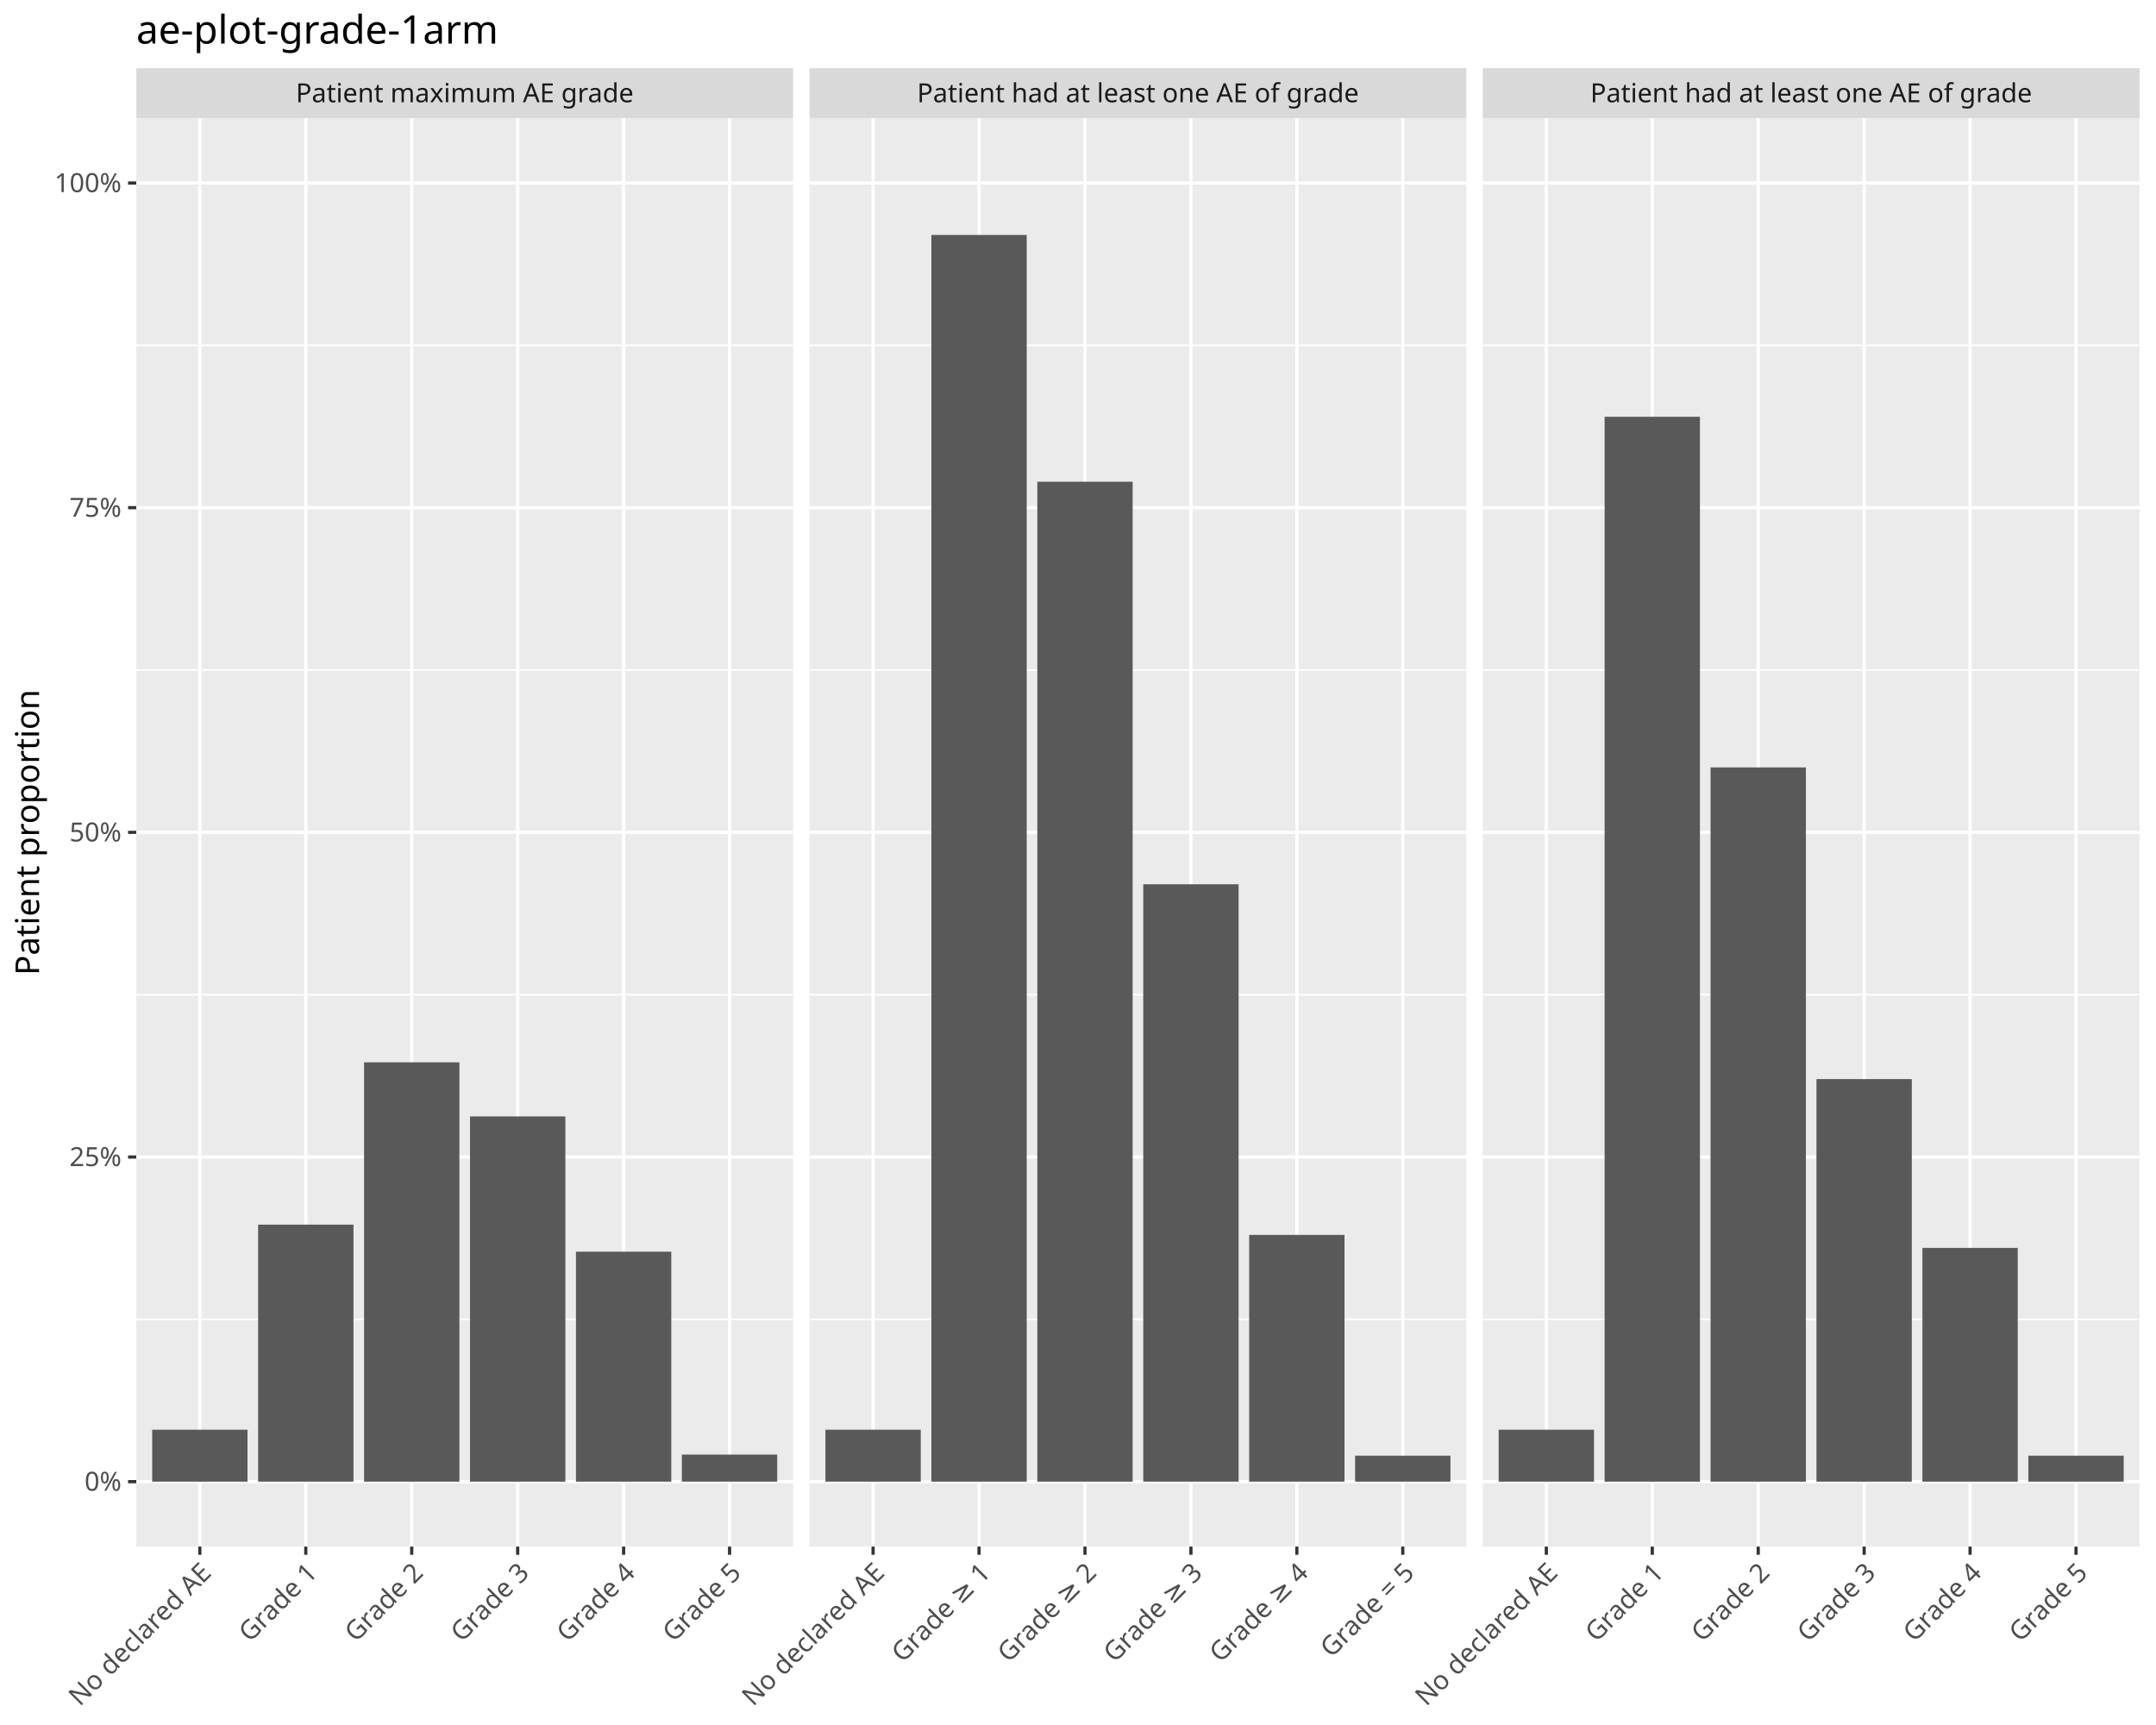
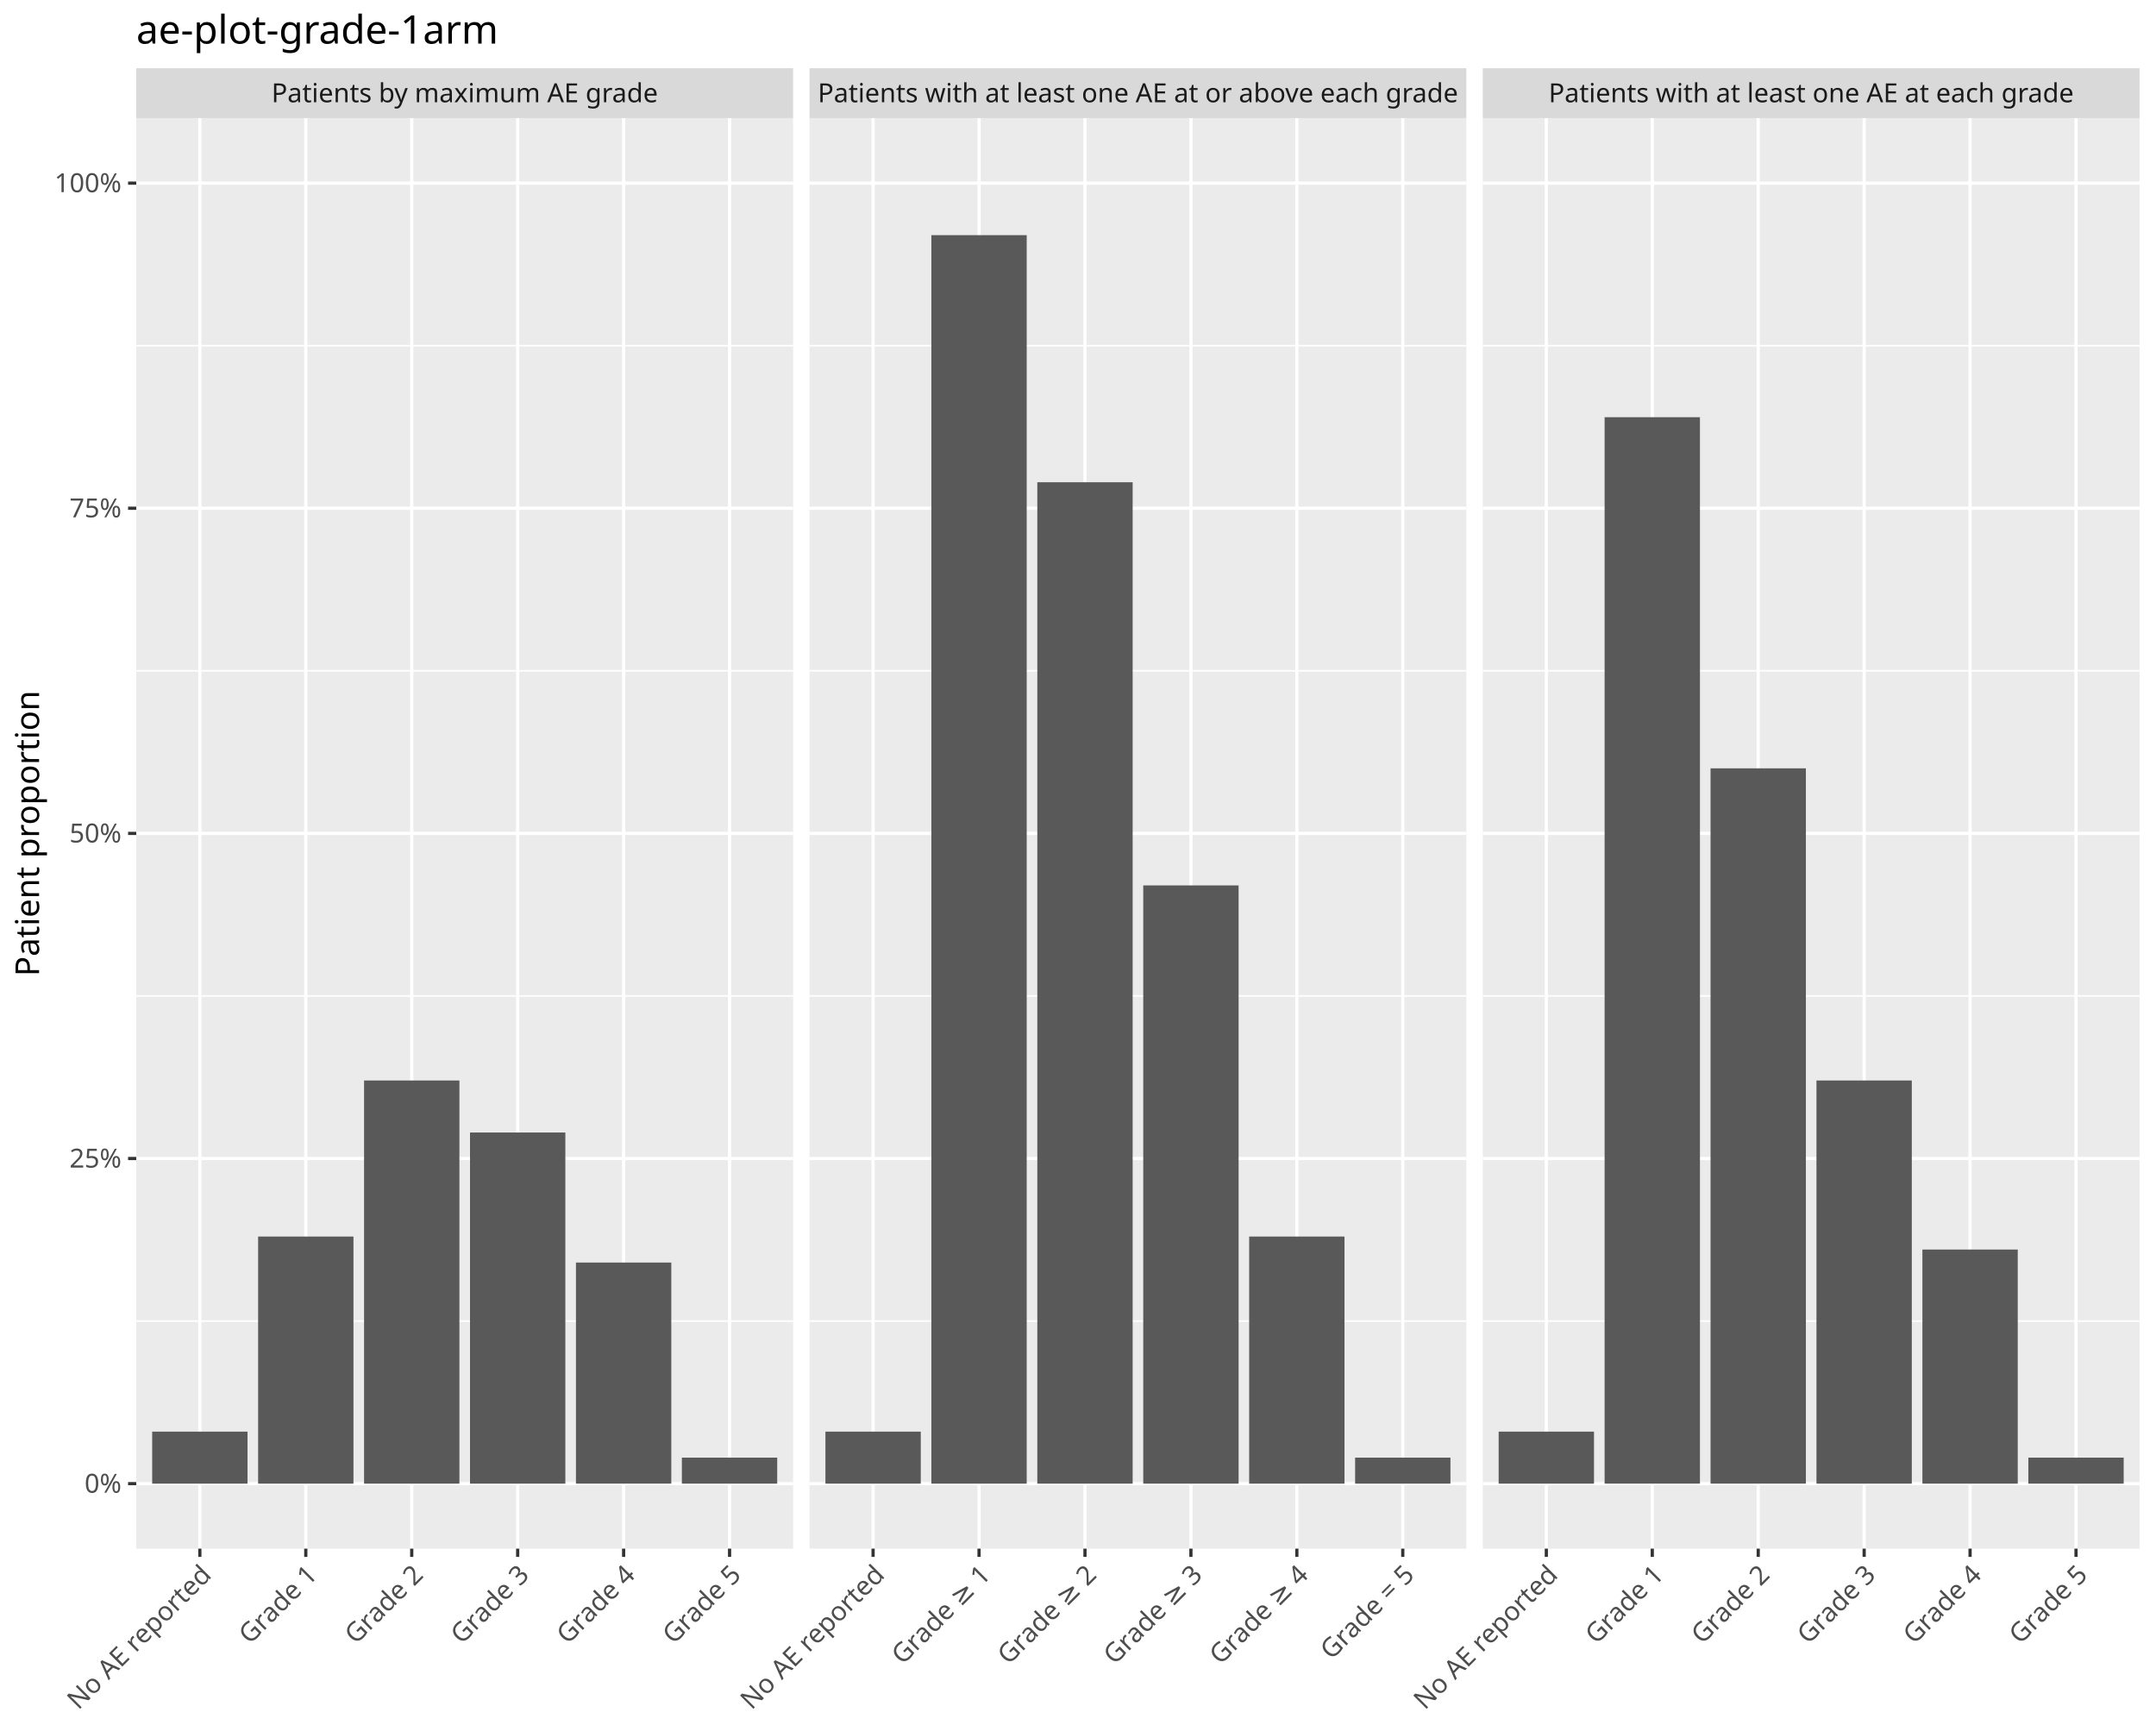
<svg xmlns="http://www.w3.org/2000/svg" class="svglite" data-engine-version="2.0" width="720.00pt" height="576.00pt" viewBox="0 0 720.00 576.00">
  <defs>
    <style type="text/css">
    .svglite line, .svglite polyline, .svglite polygon, .svglite path, .svglite rect, .svglite circle {
      fill: none;
      stroke: #000000;
      stroke-linecap: round;
      stroke-linejoin: round;
      stroke-miterlimit: 10.00;
    }
  </style>
  </defs>
  <rect width="100%" height="100%" style="stroke: none; fill: #FFFFFF;" />
  <defs>
    <clipPath id="cpMC4wMHw3MjAuMDB8MC4wMHw1NzYuMDA=">
      <rect x="0.00" y="0.00" width="720.00" height="576.00" />
    </clipPath>
  </defs>
  <g clip-path="url(#cpMC4wMHw3MjAuMDB8MC4wMHw1NzYuMDA=)">
    <rect x="0" y="0.00" width="720.00" height="576.00" style="stroke-width: 1.07; stroke: #FFFFFF; fill: #FFFFFF;" />
  </g>
  <defs>
-     <clipPath id="cpNDUuNTF8MjY0Ljg2fDM5LjQzfDUxNi40Mw==">
-       <rect x="45.51" y="39.43" width="219.35" height="476.99" />
+     <clipPath id="cpNDUuNTF8MjY0Ljg2fDM5LjQzfDUxNy4xMg==">
+       <rect x="45.51" y="39.43" width="219.35" height="477.69" />
    </clipPath>
  </defs>
-   <g clip-path="url(#cpNDUuNTF8MjY0Ljg2fDM5LjQzfDUxNi40Mw==)">
-     <rect x="45.51" y="39.43" width="219.35" height="476.99" style="stroke-width: 1.07; stroke: none; fill: #EBEBEB;" />
-     <polyline points="45.51,440.54 264.86,440.54 " style="stroke-width: 0.53; stroke: #FFFFFF; stroke-linecap: butt;" />
-     <polyline points="45.51,332.13 264.86,332.13 " style="stroke-width: 0.53; stroke: #FFFFFF; stroke-linecap: butt;" />
-     <polyline points="45.51,223.73 264.86,223.73 " style="stroke-width: 0.53; stroke: #FFFFFF; stroke-linecap: butt;" />
-     <polyline points="45.51,115.32 264.86,115.32 " style="stroke-width: 0.53; stroke: #FFFFFF; stroke-linecap: butt;" />
-     <polyline points="45.51,494.74 264.86,494.74 " style="stroke-width: 1.07; stroke: #FFFFFF; stroke-linecap: butt;" />
-     <polyline points="45.51,386.34 264.86,386.34 " style="stroke-width: 1.07; stroke: #FFFFFF; stroke-linecap: butt;" />
-     <polyline points="45.51,277.93 264.86,277.93 " style="stroke-width: 1.07; stroke: #FFFFFF; stroke-linecap: butt;" />
-     <polyline points="45.51,169.52 264.86,169.52 " style="stroke-width: 1.07; stroke: #FFFFFF; stroke-linecap: butt;" />
-     <polyline points="45.51,61.12 264.86,61.12 " style="stroke-width: 1.07; stroke: #FFFFFF; stroke-linecap: butt;" />
-     <polyline points="66.74,516.43 66.74,39.43 " style="stroke-width: 1.07; stroke: #FFFFFF; stroke-linecap: butt;" />
-     <polyline points="102.12,516.43 102.12,39.43 " style="stroke-width: 1.07; stroke: #FFFFFF; stroke-linecap: butt;" />
-     <polyline points="137.50,516.43 137.50,39.43 " style="stroke-width: 1.07; stroke: #FFFFFF; stroke-linecap: butt;" />
-     <polyline points="172.88,516.43 172.88,39.43 " style="stroke-width: 1.07; stroke: #FFFFFF; stroke-linecap: butt;" />
-     <polyline points="208.26,516.43 208.26,39.43 " style="stroke-width: 1.07; stroke: #FFFFFF; stroke-linecap: butt;" />
-     <polyline points="243.64,516.43 243.64,39.43 " style="stroke-width: 1.07; stroke: #FFFFFF; stroke-linecap: butt;" />
-     <rect x="50.82" y="477.40" width="31.84" height="17.35" style="stroke-width: 1.07; stroke: none; stroke-linecap: butt; stroke-linejoin: miter; fill: #595959;" />
-     <rect x="86.20" y="408.92" width="31.84" height="85.82" style="stroke-width: 1.07; stroke: none; stroke-linecap: butt; stroke-linejoin: miter; fill: #595959;" />
-     <rect x="121.58" y="354.72" width="31.84" height="140.03" style="stroke-width: 1.07; stroke: none; stroke-linecap: butt; stroke-linejoin: miter; fill: #595959;" />
-     <rect x="156.96" y="372.79" width="31.84" height="121.96" style="stroke-width: 1.07; stroke: none; stroke-linecap: butt; stroke-linejoin: miter; fill: #595959;" />
-     <rect x="192.34" y="417.96" width="31.84" height="76.79" style="stroke-width: 1.07; stroke: none; stroke-linecap: butt; stroke-linejoin: miter; fill: #595959;" />
-     <rect x="227.71" y="485.71" width="31.84" height="9.03" style="stroke-width: 1.07; stroke: none; stroke-linecap: butt; stroke-linejoin: miter; fill: #595959;" />
+   <g clip-path="url(#cpNDUuNTF8MjY0Ljg2fDM5LjQzfDUxNy4xMg==)">
+     <rect x="45.51" y="39.43" width="219.35" height="477.69" style="stroke-width: 1.07; stroke: none; fill: #EBEBEB;" />
+     <polyline points="45.51,441.12 264.86,441.12 " style="stroke-width: 0.53; stroke: #FFFFFF; stroke-linecap: butt;" />
+     <polyline points="45.51,332.56 264.86,332.56 " style="stroke-width: 0.53; stroke: #FFFFFF; stroke-linecap: butt;" />
+     <polyline points="45.51,223.99 264.86,223.99 " style="stroke-width: 0.53; stroke: #FFFFFF; stroke-linecap: butt;" />
+     <polyline points="45.51,115.43 264.86,115.43 " style="stroke-width: 0.53; stroke: #FFFFFF; stroke-linecap: butt;" />
+     <polyline points="45.51,495.41 264.86,495.41 " style="stroke-width: 1.07; stroke: #FFFFFF; stroke-linecap: butt;" />
+     <polyline points="45.51,386.84 264.86,386.84 " style="stroke-width: 1.07; stroke: #FFFFFF; stroke-linecap: butt;" />
+     <polyline points="45.51,278.28 264.86,278.28 " style="stroke-width: 1.07; stroke: #FFFFFF; stroke-linecap: butt;" />
+     <polyline points="45.51,169.71 264.86,169.71 " style="stroke-width: 1.07; stroke: #FFFFFF; stroke-linecap: butt;" />
+     <polyline points="45.51,61.15 264.86,61.15 " style="stroke-width: 1.07; stroke: #FFFFFF; stroke-linecap: butt;" />
+     <polyline points="66.74,517.12 66.74,39.43 " style="stroke-width: 1.07; stroke: #FFFFFF; stroke-linecap: butt;" />
+     <polyline points="102.12,517.12 102.12,39.43 " style="stroke-width: 1.07; stroke: #FFFFFF; stroke-linecap: butt;" />
+     <polyline points="137.50,517.12 137.50,39.43 " style="stroke-width: 1.07; stroke: #FFFFFF; stroke-linecap: butt;" />
+     <polyline points="172.88,517.12 172.88,39.43 " style="stroke-width: 1.07; stroke: #FFFFFF; stroke-linecap: butt;" />
+     <polyline points="208.26,517.12 208.26,39.43 " style="stroke-width: 1.07; stroke: #FFFFFF; stroke-linecap: butt;" />
+     <polyline points="243.64,517.12 243.64,39.43 " style="stroke-width: 1.07; stroke: #FFFFFF; stroke-linecap: butt;" />
+     <rect x="50.82" y="478.04" width="31.84" height="17.37" style="stroke-width: 1.07; stroke: none; stroke-linecap: butt; stroke-linejoin: miter; fill: #595959;" />
+     <rect x="86.20" y="412.90" width="31.84" height="82.51" style="stroke-width: 1.07; stroke: none; stroke-linecap: butt; stroke-linejoin: miter; fill: #595959;" />
+     <rect x="121.58" y="360.79" width="31.84" height="134.62" style="stroke-width: 1.07; stroke: none; stroke-linecap: butt; stroke-linejoin: miter; fill: #595959;" />
+     <rect x="156.96" y="378.16" width="31.84" height="117.25" style="stroke-width: 1.07; stroke: none; stroke-linecap: butt; stroke-linejoin: miter; fill: #595959;" />
+     <rect x="192.34" y="421.58" width="31.84" height="73.82" style="stroke-width: 1.07; stroke: none; stroke-linecap: butt; stroke-linejoin: miter; fill: #595959;" />
+     <rect x="227.71" y="486.72" width="31.84" height="8.69" style="stroke-width: 1.07; stroke: none; stroke-linecap: butt; stroke-linejoin: miter; fill: #595959;" />
  </g>
  <g clip-path="url(#cpMC4wMHw3MjAuMDB8MC4wMHw1NzYuMDA=)">
</g>
  <defs>
-     <clipPath id="cpMjcwLjM0fDQ4OS42OXwzOS40M3w1MTYuNDM=">
-       <rect x="270.34" y="39.43" width="219.35" height="476.99" />
+     <clipPath id="cpMjcwLjM0fDQ4OS42OXwzOS40M3w1MTcuMTI=">
+       <rect x="270.34" y="39.43" width="219.35" height="477.69" />
    </clipPath>
  </defs>
-   <g clip-path="url(#cpMjcwLjM0fDQ4OS42OXwzOS40M3w1MTYuNDM=)">
-     <rect x="270.34" y="39.43" width="219.35" height="476.99" style="stroke-width: 1.07; stroke: none; fill: #EBEBEB;" />
-     <polyline points="270.34,440.54 489.69,440.54 " style="stroke-width: 0.53; stroke: #FFFFFF; stroke-linecap: butt;" />
-     <polyline points="270.34,332.13 489.69,332.13 " style="stroke-width: 0.53; stroke: #FFFFFF; stroke-linecap: butt;" />
-     <polyline points="270.34,223.73 489.69,223.73 " style="stroke-width: 0.53; stroke: #FFFFFF; stroke-linecap: butt;" />
-     <polyline points="270.34,115.32 489.69,115.32 " style="stroke-width: 0.53; stroke: #FFFFFF; stroke-linecap: butt;" />
-     <polyline points="270.34,494.74 489.69,494.74 " style="stroke-width: 1.07; stroke: #FFFFFF; stroke-linecap: butt;" />
-     <polyline points="270.34,386.34 489.69,386.34 " style="stroke-width: 1.07; stroke: #FFFFFF; stroke-linecap: butt;" />
-     <polyline points="270.34,277.93 489.69,277.93 " style="stroke-width: 1.07; stroke: #FFFFFF; stroke-linecap: butt;" />
-     <polyline points="270.34,169.52 489.69,169.52 " style="stroke-width: 1.07; stroke: #FFFFFF; stroke-linecap: butt;" />
-     <polyline points="270.34,61.12 489.69,61.12 " style="stroke-width: 1.07; stroke: #FFFFFF; stroke-linecap: butt;" />
-     <polyline points="291.57,516.43 291.57,39.43 " style="stroke-width: 1.07; stroke: #FFFFFF; stroke-linecap: butt;" />
-     <polyline points="326.95,516.43 326.95,39.43 " style="stroke-width: 1.07; stroke: #FFFFFF; stroke-linecap: butt;" />
-     <polyline points="362.33,516.43 362.33,39.43 " style="stroke-width: 1.07; stroke: #FFFFFF; stroke-linecap: butt;" />
-     <polyline points="397.71,516.43 397.71,39.43 " style="stroke-width: 1.07; stroke: #FFFFFF; stroke-linecap: butt;" />
-     <polyline points="433.09,516.43 433.09,39.43 " style="stroke-width: 1.07; stroke: #FFFFFF; stroke-linecap: butt;" />
-     <polyline points="468.46,516.43 468.46,39.43 " style="stroke-width: 1.07; stroke: #FFFFFF; stroke-linecap: butt;" />
-     <rect x="275.65" y="477.40" width="31.84" height="17.35" style="stroke-width: 1.07; stroke: none; stroke-linecap: butt; stroke-linejoin: miter; fill: #595959;" />
-     <rect x="311.03" y="78.46" width="31.84" height="416.28" style="stroke-width: 1.07; stroke: none; stroke-linecap: butt; stroke-linejoin: miter; fill: #595959;" />
-     <rect x="346.41" y="160.85" width="31.84" height="333.89" style="stroke-width: 1.07; stroke: none; stroke-linecap: butt; stroke-linejoin: miter; fill: #595959;" />
-     <rect x="381.79" y="295.27" width="31.84" height="199.47" style="stroke-width: 1.07; stroke: none; stroke-linecap: butt; stroke-linejoin: miter; fill: #595959;" />
-     <rect x="417.16" y="412.35" width="31.84" height="82.39" style="stroke-width: 1.07; stroke: none; stroke-linecap: butt; stroke-linejoin: miter; fill: #595959;" />
-     <rect x="452.54" y="486.07" width="31.84" height="8.67" style="stroke-width: 1.07; stroke: none; stroke-linecap: butt; stroke-linejoin: miter; fill: #595959;" />
+   <g clip-path="url(#cpMjcwLjM0fDQ4OS42OXwzOS40M3w1MTcuMTI=)">
+     <rect x="270.34" y="39.43" width="219.35" height="477.69" style="stroke-width: 1.07; stroke: none; fill: #EBEBEB;" />
+     <polyline points="270.34,441.12 489.69,441.12 " style="stroke-width: 0.53; stroke: #FFFFFF; stroke-linecap: butt;" />
+     <polyline points="270.34,332.56 489.69,332.56 " style="stroke-width: 0.53; stroke: #FFFFFF; stroke-linecap: butt;" />
+     <polyline points="270.34,223.99 489.69,223.99 " style="stroke-width: 0.53; stroke: #FFFFFF; stroke-linecap: butt;" />
+     <polyline points="270.34,115.43 489.69,115.43 " style="stroke-width: 0.53; stroke: #FFFFFF; stroke-linecap: butt;" />
+     <polyline points="270.34,495.41 489.69,495.41 " style="stroke-width: 1.07; stroke: #FFFFFF; stroke-linecap: butt;" />
+     <polyline points="270.34,386.84 489.69,386.84 " style="stroke-width: 1.07; stroke: #FFFFFF; stroke-linecap: butt;" />
+     <polyline points="270.34,278.28 489.69,278.28 " style="stroke-width: 1.07; stroke: #FFFFFF; stroke-linecap: butt;" />
+     <polyline points="270.34,169.71 489.69,169.71 " style="stroke-width: 1.07; stroke: #FFFFFF; stroke-linecap: butt;" />
+     <polyline points="270.34,61.15 489.69,61.15 " style="stroke-width: 1.07; stroke: #FFFFFF; stroke-linecap: butt;" />
+     <polyline points="291.57,517.12 291.57,39.43 " style="stroke-width: 1.07; stroke: #FFFFFF; stroke-linecap: butt;" />
+     <polyline points="326.95,517.12 326.95,39.43 " style="stroke-width: 1.07; stroke: #FFFFFF; stroke-linecap: butt;" />
+     <polyline points="362.33,517.12 362.33,39.43 " style="stroke-width: 1.07; stroke: #FFFFFF; stroke-linecap: butt;" />
+     <polyline points="397.71,517.12 397.71,39.43 " style="stroke-width: 1.07; stroke: #FFFFFF; stroke-linecap: butt;" />
+     <polyline points="433.09,517.12 433.09,39.43 " style="stroke-width: 1.07; stroke: #FFFFFF; stroke-linecap: butt;" />
+     <polyline points="468.46,517.12 468.46,39.43 " style="stroke-width: 1.07; stroke: #FFFFFF; stroke-linecap: butt;" />
+     <rect x="275.65" y="478.04" width="31.84" height="17.37" style="stroke-width: 1.07; stroke: none; stroke-linecap: butt; stroke-linejoin: miter; fill: #595959;" />
+     <rect x="311.03" y="78.52" width="31.84" height="416.89" style="stroke-width: 1.07; stroke: none; stroke-linecap: butt; stroke-linejoin: miter; fill: #595959;" />
+     <rect x="346.41" y="161.03" width="31.84" height="334.38" style="stroke-width: 1.07; stroke: none; stroke-linecap: butt; stroke-linejoin: miter; fill: #595959;" />
+     <rect x="381.79" y="295.65" width="31.84" height="199.76" style="stroke-width: 1.07; stroke: none; stroke-linecap: butt; stroke-linejoin: miter; fill: #595959;" />
+     <rect x="417.16" y="412.90" width="31.84" height="82.51" style="stroke-width: 1.07; stroke: none; stroke-linecap: butt; stroke-linejoin: miter; fill: #595959;" />
+     <rect x="452.54" y="486.72" width="31.84" height="8.69" style="stroke-width: 1.07; stroke: none; stroke-linecap: butt; stroke-linejoin: miter; fill: #595959;" />
  </g>
  <g clip-path="url(#cpMC4wMHw3MjAuMDB8MC4wMHw1NzYuMDA=)">
</g>
  <defs>
-     <clipPath id="cpNDk1LjE3fDcxNC41MnwzOS40M3w1MTYuNDM=">
-       <rect x="495.17" y="39.43" width="219.35" height="476.99" />
+     <clipPath id="cpNDk1LjE3fDcxNC41MnwzOS40M3w1MTcuMTI=">
+       <rect x="495.17" y="39.43" width="219.35" height="477.69" />
    </clipPath>
  </defs>
-   <g clip-path="url(#cpNDk1LjE3fDcxNC41MnwzOS40M3w1MTYuNDM=)">
-     <rect x="495.17" y="39.43" width="219.35" height="476.99" style="stroke-width: 1.07; stroke: none; fill: #EBEBEB;" />
-     <polyline points="495.17,440.54 714.52,440.54 " style="stroke-width: 0.53; stroke: #FFFFFF; stroke-linecap: butt;" />
-     <polyline points="495.17,332.13 714.52,332.13 " style="stroke-width: 0.53; stroke: #FFFFFF; stroke-linecap: butt;" />
-     <polyline points="495.17,223.73 714.52,223.73 " style="stroke-width: 0.53; stroke: #FFFFFF; stroke-linecap: butt;" />
-     <polyline points="495.17,115.32 714.52,115.32 " style="stroke-width: 0.53; stroke: #FFFFFF; stroke-linecap: butt;" />
-     <polyline points="495.17,494.74 714.52,494.74 " style="stroke-width: 1.07; stroke: #FFFFFF; stroke-linecap: butt;" />
-     <polyline points="495.17,386.34 714.52,386.34 " style="stroke-width: 1.07; stroke: #FFFFFF; stroke-linecap: butt;" />
-     <polyline points="495.17,277.93 714.52,277.93 " style="stroke-width: 1.07; stroke: #FFFFFF; stroke-linecap: butt;" />
-     <polyline points="495.17,169.52 714.52,169.52 " style="stroke-width: 1.07; stroke: #FFFFFF; stroke-linecap: butt;" />
-     <polyline points="495.17,61.12 714.52,61.12 " style="stroke-width: 1.07; stroke: #FFFFFF; stroke-linecap: butt;" />
-     <polyline points="516.40,516.43 516.40,39.43 " style="stroke-width: 1.07; stroke: #FFFFFF; stroke-linecap: butt;" />
-     <polyline points="551.78,516.43 551.78,39.43 " style="stroke-width: 1.07; stroke: #FFFFFF; stroke-linecap: butt;" />
-     <polyline points="587.16,516.43 587.16,39.43 " style="stroke-width: 1.07; stroke: #FFFFFF; stroke-linecap: butt;" />
-     <polyline points="622.54,516.43 622.54,39.43 " style="stroke-width: 1.07; stroke: #FFFFFF; stroke-linecap: butt;" />
-     <polyline points="657.91,516.43 657.91,39.43 " style="stroke-width: 1.07; stroke: #FFFFFF; stroke-linecap: butt;" />
-     <polyline points="693.29,516.43 693.29,39.43 " style="stroke-width: 1.07; stroke: #FFFFFF; stroke-linecap: butt;" />
-     <rect x="500.48" y="477.40" width="31.84" height="17.35" style="stroke-width: 1.07; stroke: none; stroke-linecap: butt; stroke-linejoin: miter; fill: #595959;" />
-     <rect x="535.86" y="139.17" width="31.84" height="355.58" style="stroke-width: 1.07; stroke: none; stroke-linecap: butt; stroke-linejoin: miter; fill: #595959;" />
-     <rect x="571.24" y="256.25" width="31.84" height="238.50" style="stroke-width: 1.07; stroke: none; stroke-linecap: butt; stroke-linejoin: miter; fill: #595959;" />
-     <rect x="606.61" y="360.32" width="31.84" height="134.43" style="stroke-width: 1.07; stroke: none; stroke-linecap: butt; stroke-linejoin: miter; fill: #595959;" />
-     <rect x="641.99" y="416.69" width="31.84" height="78.05" style="stroke-width: 1.07; stroke: none; stroke-linecap: butt; stroke-linejoin: miter; fill: #595959;" />
-     <rect x="677.37" y="486.07" width="31.84" height="8.67" style="stroke-width: 1.07; stroke: none; stroke-linecap: butt; stroke-linejoin: miter; fill: #595959;" />
+   <g clip-path="url(#cpNDk1LjE3fDcxNC41MnwzOS40M3w1MTcuMTI=)">
+     <rect x="495.17" y="39.43" width="219.35" height="477.69" style="stroke-width: 1.07; stroke: none; fill: #EBEBEB;" />
+     <polyline points="495.17,441.12 714.52,441.12 " style="stroke-width: 0.53; stroke: #FFFFFF; stroke-linecap: butt;" />
+     <polyline points="495.17,332.56 714.52,332.56 " style="stroke-width: 0.53; stroke: #FFFFFF; stroke-linecap: butt;" />
+     <polyline points="495.17,223.99 714.52,223.99 " style="stroke-width: 0.53; stroke: #FFFFFF; stroke-linecap: butt;" />
+     <polyline points="495.17,115.43 714.52,115.43 " style="stroke-width: 0.53; stroke: #FFFFFF; stroke-linecap: butt;" />
+     <polyline points="495.17,495.41 714.52,495.41 " style="stroke-width: 1.07; stroke: #FFFFFF; stroke-linecap: butt;" />
+     <polyline points="495.17,386.84 714.52,386.84 " style="stroke-width: 1.07; stroke: #FFFFFF; stroke-linecap: butt;" />
+     <polyline points="495.17,278.28 714.52,278.28 " style="stroke-width: 1.07; stroke: #FFFFFF; stroke-linecap: butt;" />
+     <polyline points="495.17,169.71 714.52,169.71 " style="stroke-width: 1.07; stroke: #FFFFFF; stroke-linecap: butt;" />
+     <polyline points="495.17,61.15 714.52,61.15 " style="stroke-width: 1.07; stroke: #FFFFFF; stroke-linecap: butt;" />
+     <polyline points="516.40,517.12 516.40,39.43 " style="stroke-width: 1.07; stroke: #FFFFFF; stroke-linecap: butt;" />
+     <polyline points="551.78,517.12 551.78,39.43 " style="stroke-width: 1.07; stroke: #FFFFFF; stroke-linecap: butt;" />
+     <polyline points="587.16,517.12 587.16,39.43 " style="stroke-width: 1.07; stroke: #FFFFFF; stroke-linecap: butt;" />
+     <polyline points="622.54,517.12 622.54,39.43 " style="stroke-width: 1.07; stroke: #FFFFFF; stroke-linecap: butt;" />
+     <polyline points="657.91,517.12 657.91,39.43 " style="stroke-width: 1.07; stroke: #FFFFFF; stroke-linecap: butt;" />
+     <polyline points="693.29,517.12 693.29,39.43 " style="stroke-width: 1.07; stroke: #FFFFFF; stroke-linecap: butt;" />
+     <rect x="500.48" y="478.04" width="31.84" height="17.37" style="stroke-width: 1.07; stroke: none; stroke-linecap: butt; stroke-linejoin: miter; fill: #595959;" />
+     <rect x="535.86" y="139.31" width="31.84" height="356.09" style="stroke-width: 1.07; stroke: none; stroke-linecap: butt; stroke-linejoin: miter; fill: #595959;" />
+     <rect x="571.24" y="256.56" width="31.84" height="238.84" style="stroke-width: 1.07; stroke: none; stroke-linecap: butt; stroke-linejoin: miter; fill: #595959;" />
+     <rect x="606.61" y="360.79" width="31.84" height="134.62" style="stroke-width: 1.07; stroke: none; stroke-linecap: butt; stroke-linejoin: miter; fill: #595959;" />
+     <rect x="641.99" y="417.24" width="31.84" height="78.17" style="stroke-width: 1.07; stroke: none; stroke-linecap: butt; stroke-linejoin: miter; fill: #595959;" />
+     <rect x="677.37" y="486.72" width="31.84" height="8.69" style="stroke-width: 1.07; stroke: none; stroke-linecap: butt; stroke-linejoin: miter; fill: #595959;" />
  </g>
  <g clip-path="url(#cpMC4wMHw3MjAuMDB8MC4wMHw1NzYuMDA=)">
</g>
  <defs>
    <clipPath id="cpNDUuNTF8MjY0Ljg2fDIyLjc4fDM5LjQz">
      <rect x="45.51" y="22.78" width="219.35" height="16.65" />
    </clipPath>
  </defs>
  <g clip-path="url(#cpNDUuNTF8MjY0Ljg2fDIyLjc4fDM5LjQz)">
    <rect x="45.51" y="22.78" width="219.35" height="16.65" style="stroke-width: 1.07; stroke: none; fill: #D9D9D9;" />
-     <text x="155.19" y="34.14" text-anchor="middle" style="font-size: 8.80px; fill: #1A1A1A; font-family: sans;" textLength="107.13px" lengthAdjust="spacingAndGlyphs">Patient maximum AE grade</text>
+     <text x="155.19" y="34.14" text-anchor="middle" style="font-size: 8.80px; fill: #1A1A1A; font-family: sans;" textLength="123.28px" lengthAdjust="spacingAndGlyphs">Patients by maximum AE grade</text>
  </g>
  <g clip-path="url(#cpMC4wMHw3MjAuMDB8MC4wMHw1NzYuMDA=)">
</g>
  <defs>
    <clipPath id="cpMjcwLjM0fDQ4OS42OXwyMi43OHwzOS40Mw==">
      <rect x="270.34" y="22.78" width="219.35" height="16.65" />
    </clipPath>
  </defs>
  <g clip-path="url(#cpMjcwLjM0fDQ4OS42OXwyMi43OHwzOS40Mw==)">
    <rect x="270.34" y="22.78" width="219.35" height="16.65" style="stroke-width: 1.07; stroke: none; fill: #D9D9D9;" />
-     <text x="380.02" y="34.14" text-anchor="middle" style="font-size: 8.80px; fill: #1A1A1A; font-family: sans;" textLength="141.40px" lengthAdjust="spacingAndGlyphs">Patient had at least one AE of grade</text>
+     <text x="380.02" y="34.14" text-anchor="middle" style="font-size: 8.80px; fill: #1A1A1A; font-family: sans;" textLength="205.00px" lengthAdjust="spacingAndGlyphs">Patients with at least one AE at or above each grade</text>
  </g>
  <g clip-path="url(#cpMC4wMHw3MjAuMDB8MC4wMHw1NzYuMDA=)">
</g>
  <defs>
    <clipPath id="cpNDk1LjE3fDcxNC41MnwyMi43OHwzOS40Mw==">
      <rect x="495.17" y="22.78" width="219.35" height="16.65" />
    </clipPath>
  </defs>
  <g clip-path="url(#cpNDk1LjE3fDcxNC41MnwyMi43OHwzOS40Mw==)">
    <rect x="495.17" y="22.78" width="219.35" height="16.65" style="stroke-width: 1.07; stroke: none; fill: #D9D9D9;" />
-     <text x="604.85" y="34.14" text-anchor="middle" style="font-size: 8.80px; fill: #1A1A1A; font-family: sans;" textLength="143.84px" lengthAdjust="spacingAndGlyphs">Patient had at least one AE of grade </text>
+     <text x="604.85" y="34.14" text-anchor="middle" style="font-size: 8.80px; fill: #1A1A1A; font-family: sans;" textLength="168.30px" lengthAdjust="spacingAndGlyphs">Patients with at least one AE at each grade</text>
  </g>
  <g clip-path="url(#cpMC4wMHw3MjAuMDB8MC4wMHw1NzYuMDA=)">
-     <polyline points="66.74,519.17 66.74,516.43 " style="stroke-width: 1.07; stroke: #333333; stroke-linecap: butt;" />
-     <polyline points="102.12,519.17 102.12,516.43 " style="stroke-width: 1.07; stroke: #333333; stroke-linecap: butt;" />
-     <polyline points="137.50,519.17 137.50,516.43 " style="stroke-width: 1.07; stroke: #333333; stroke-linecap: butt;" />
-     <polyline points="172.88,519.17 172.88,516.43 " style="stroke-width: 1.07; stroke: #333333; stroke-linecap: butt;" />
-     <polyline points="208.26,519.17 208.26,516.43 " style="stroke-width: 1.07; stroke: #333333; stroke-linecap: butt;" />
-     <polyline points="243.64,519.17 243.64,516.43 " style="stroke-width: 1.07; stroke: #333333; stroke-linecap: butt;" />
-     <text transform="translate(71.02,525.64) rotate(-45)" text-anchor="end" style="font-size: 8.80px; fill: #4D4D4D; font-family: sans;" textLength="61.64px" lengthAdjust="spacingAndGlyphs">No declared AE</text>
-     <text transform="translate(106.40,525.64) rotate(-45)" text-anchor="end" style="font-size: 8.80px; fill: #4D4D4D; font-family: sans;" textLength="31.80px" lengthAdjust="spacingAndGlyphs">Grade 1</text>
-     <text transform="translate(141.78,525.64) rotate(-45)" text-anchor="end" style="font-size: 8.80px; fill: #4D4D4D; font-family: sans;" textLength="31.80px" lengthAdjust="spacingAndGlyphs">Grade 2</text>
-     <text transform="translate(177.16,525.64) rotate(-45)" text-anchor="end" style="font-size: 8.80px; fill: #4D4D4D; font-family: sans;" textLength="31.80px" lengthAdjust="spacingAndGlyphs">Grade 3</text>
-     <text transform="translate(212.54,525.64) rotate(-45)" text-anchor="end" style="font-size: 8.80px; fill: #4D4D4D; font-family: sans;" textLength="31.80px" lengthAdjust="spacingAndGlyphs">Grade 4</text>
-     <text transform="translate(247.92,525.64) rotate(-45)" text-anchor="end" style="font-size: 8.80px; fill: #4D4D4D; font-family: sans;" textLength="31.80px" lengthAdjust="spacingAndGlyphs">Grade 5</text>
-     <polyline points="291.57,519.17 291.57,516.43 " style="stroke-width: 1.07; stroke: #333333; stroke-linecap: butt;" />
-     <polyline points="326.95,519.17 326.95,516.43 " style="stroke-width: 1.07; stroke: #333333; stroke-linecap: butt;" />
-     <polyline points="362.33,519.17 362.33,516.43 " style="stroke-width: 1.07; stroke: #333333; stroke-linecap: butt;" />
-     <polyline points="397.71,519.17 397.71,516.43 " style="stroke-width: 1.07; stroke: #333333; stroke-linecap: butt;" />
-     <polyline points="433.09,519.17 433.09,516.43 " style="stroke-width: 1.07; stroke: #333333; stroke-linecap: butt;" />
-     <polyline points="468.46,519.17 468.46,516.43 " style="stroke-width: 1.07; stroke: #333333; stroke-linecap: butt;" />
-     <text transform="translate(295.85,525.64) rotate(-45)" text-anchor="end" style="font-size: 8.80px; fill: #4D4D4D; font-family: sans;" textLength="61.64px" lengthAdjust="spacingAndGlyphs">No declared AE</text>
-     <text transform="translate(331.23,525.64) rotate(-45)" text-anchor="end" style="font-size: 8.80px; fill: #4D4D4D; font-family: sans;" textLength="39.08px" lengthAdjust="spacingAndGlyphs">Grade ≥ 1</text>
-     <text transform="translate(366.61,525.64) rotate(-45)" text-anchor="end" style="font-size: 8.80px; fill: #4D4D4D; font-family: sans;" textLength="39.08px" lengthAdjust="spacingAndGlyphs">Grade ≥ 2</text>
-     <text transform="translate(401.99,525.64) rotate(-45)" text-anchor="end" style="font-size: 8.80px; fill: #4D4D4D; font-family: sans;" textLength="39.08px" lengthAdjust="spacingAndGlyphs">Grade ≥ 3</text>
-     <text transform="translate(437.37,525.64) rotate(-45)" text-anchor="end" style="font-size: 8.80px; fill: #4D4D4D; font-family: sans;" textLength="39.08px" lengthAdjust="spacingAndGlyphs">Grade ≥ 4</text>
-     <text transform="translate(472.75,525.64) rotate(-45)" text-anchor="end" style="font-size: 8.80px; fill: #4D4D4D; font-family: sans;" textLength="39.39px" lengthAdjust="spacingAndGlyphs">Grade = 5</text>
-     <polyline points="516.40,519.17 516.40,516.43 " style="stroke-width: 1.07; stroke: #333333; stroke-linecap: butt;" />
-     <polyline points="551.78,519.17 551.78,516.43 " style="stroke-width: 1.07; stroke: #333333; stroke-linecap: butt;" />
-     <polyline points="587.16,519.17 587.16,516.43 " style="stroke-width: 1.07; stroke: #333333; stroke-linecap: butt;" />
-     <polyline points="622.54,519.17 622.54,516.43 " style="stroke-width: 1.07; stroke: #333333; stroke-linecap: butt;" />
-     <polyline points="657.91,519.17 657.91,516.43 " style="stroke-width: 1.07; stroke: #333333; stroke-linecap: butt;" />
-     <polyline points="693.29,519.17 693.29,516.43 " style="stroke-width: 1.07; stroke: #333333; stroke-linecap: butt;" />
-     <text transform="translate(520.68,525.64) rotate(-45)" text-anchor="end" style="font-size: 8.80px; fill: #4D4D4D; font-family: sans;" textLength="61.64px" lengthAdjust="spacingAndGlyphs">No declared AE</text>
-     <text transform="translate(556.06,525.64) rotate(-45)" text-anchor="end" style="font-size: 8.80px; fill: #4D4D4D; font-family: sans;" textLength="31.80px" lengthAdjust="spacingAndGlyphs">Grade 1</text>
-     <text transform="translate(591.44,525.64) rotate(-45)" text-anchor="end" style="font-size: 8.80px; fill: #4D4D4D; font-family: sans;" textLength="31.80px" lengthAdjust="spacingAndGlyphs">Grade 2</text>
-     <text transform="translate(626.82,525.64) rotate(-45)" text-anchor="end" style="font-size: 8.80px; fill: #4D4D4D; font-family: sans;" textLength="31.80px" lengthAdjust="spacingAndGlyphs">Grade 3</text>
-     <text transform="translate(662.20,525.64) rotate(-45)" text-anchor="end" style="font-size: 8.80px; fill: #4D4D4D; font-family: sans;" textLength="31.80px" lengthAdjust="spacingAndGlyphs">Grade 4</text>
-     <text transform="translate(697.58,525.64) rotate(-45)" text-anchor="end" style="font-size: 8.80px; fill: #4D4D4D; font-family: sans;" textLength="31.80px" lengthAdjust="spacingAndGlyphs">Grade 5</text>
-     <text x="40.58" y="497.77" text-anchor="end" style="font-size: 8.80px; fill: #4D4D4D; font-family: sans;" textLength="12.72px" lengthAdjust="spacingAndGlyphs">0%</text>
-     <text x="40.58" y="389.37" text-anchor="end" style="font-size: 8.80px; fill: #4D4D4D; font-family: sans;" textLength="17.61px" lengthAdjust="spacingAndGlyphs">25%</text>
-     <text x="40.58" y="280.96" text-anchor="end" style="font-size: 8.80px; fill: #4D4D4D; font-family: sans;" textLength="17.61px" lengthAdjust="spacingAndGlyphs">50%</text>
-     <text x="40.58" y="172.55" text-anchor="end" style="font-size: 8.80px; fill: #4D4D4D; font-family: sans;" textLength="17.61px" lengthAdjust="spacingAndGlyphs">75%</text>
-     <text x="40.58" y="64.14" text-anchor="end" style="font-size: 8.80px; fill: #4D4D4D; font-family: sans;" textLength="22.51px" lengthAdjust="spacingAndGlyphs">100%</text>
-     <polyline points="42.77,494.74 45.51,494.74 " style="stroke-width: 1.07; stroke: #333333; stroke-linecap: butt;" />
-     <polyline points="42.77,386.34 45.51,386.34 " style="stroke-width: 1.07; stroke: #333333; stroke-linecap: butt;" />
-     <polyline points="42.77,277.93 45.51,277.93 " style="stroke-width: 1.07; stroke: #333333; stroke-linecap: butt;" />
-     <polyline points="42.77,169.52 45.51,169.52 " style="stroke-width: 1.07; stroke: #333333; stroke-linecap: butt;" />
-     <polyline points="42.77,61.12 45.51,61.12 " style="stroke-width: 1.07; stroke: #333333; stroke-linecap: butt;" />
-     <text transform="translate(13.05,277.93) rotate(-90)" text-anchor="middle" style="font-size: 11.00px; font-family: sans;" textLength="86.84px" lengthAdjust="spacingAndGlyphs">Patient proportion</text>
+     <polyline points="66.74,519.86 66.74,517.12 " style="stroke-width: 1.07; stroke: #333333; stroke-linecap: butt;" />
+     <polyline points="102.12,519.86 102.12,517.12 " style="stroke-width: 1.07; stroke: #333333; stroke-linecap: butt;" />
+     <polyline points="137.50,519.86 137.50,517.12 " style="stroke-width: 1.07; stroke: #333333; stroke-linecap: butt;" />
+     <polyline points="172.88,519.86 172.88,517.12 " style="stroke-width: 1.07; stroke: #333333; stroke-linecap: butt;" />
+     <polyline points="208.26,519.86 208.26,517.12 " style="stroke-width: 1.07; stroke: #333333; stroke-linecap: butt;" />
+     <polyline points="243.64,519.86 243.64,517.12 " style="stroke-width: 1.07; stroke: #333333; stroke-linecap: butt;" />
+     <text transform="translate(71.02,526.33) rotate(-45)" text-anchor="end" style="font-size: 8.80px; fill: #4D4D4D; font-family: sans;" textLength="60.66px" lengthAdjust="spacingAndGlyphs">No AE reported</text>
+     <text transform="translate(106.40,526.33) rotate(-45)" text-anchor="end" style="font-size: 8.80px; fill: #4D4D4D; font-family: sans;" textLength="31.80px" lengthAdjust="spacingAndGlyphs">Grade 1</text>
+     <text transform="translate(141.78,526.33) rotate(-45)" text-anchor="end" style="font-size: 8.80px; fill: #4D4D4D; font-family: sans;" textLength="31.80px" lengthAdjust="spacingAndGlyphs">Grade 2</text>
+     <text transform="translate(177.16,526.33) rotate(-45)" text-anchor="end" style="font-size: 8.80px; fill: #4D4D4D; font-family: sans;" textLength="31.80px" lengthAdjust="spacingAndGlyphs">Grade 3</text>
+     <text transform="translate(212.54,526.33) rotate(-45)" text-anchor="end" style="font-size: 8.80px; fill: #4D4D4D; font-family: sans;" textLength="31.80px" lengthAdjust="spacingAndGlyphs">Grade 4</text>
+     <text transform="translate(247.92,526.33) rotate(-45)" text-anchor="end" style="font-size: 8.80px; fill: #4D4D4D; font-family: sans;" textLength="31.80px" lengthAdjust="spacingAndGlyphs">Grade 5</text>
+     <polyline points="291.57,519.86 291.57,517.12 " style="stroke-width: 1.07; stroke: #333333; stroke-linecap: butt;" />
+     <polyline points="326.95,519.86 326.95,517.12 " style="stroke-width: 1.07; stroke: #333333; stroke-linecap: butt;" />
+     <polyline points="362.33,519.86 362.33,517.12 " style="stroke-width: 1.07; stroke: #333333; stroke-linecap: butt;" />
+     <polyline points="397.71,519.86 397.71,517.12 " style="stroke-width: 1.07; stroke: #333333; stroke-linecap: butt;" />
+     <polyline points="433.09,519.86 433.09,517.12 " style="stroke-width: 1.07; stroke: #333333; stroke-linecap: butt;" />
+     <polyline points="468.46,519.86 468.46,517.12 " style="stroke-width: 1.07; stroke: #333333; stroke-linecap: butt;" />
+     <text transform="translate(295.85,526.33) rotate(-45)" text-anchor="end" style="font-size: 8.80px; fill: #4D4D4D; font-family: sans;" textLength="60.66px" lengthAdjust="spacingAndGlyphs">No AE reported</text>
+     <text transform="translate(331.23,526.33) rotate(-45)" text-anchor="end" style="font-size: 8.80px; fill: #4D4D4D; font-family: sans;" textLength="39.08px" lengthAdjust="spacingAndGlyphs">Grade ≥ 1</text>
+     <text transform="translate(366.61,526.33) rotate(-45)" text-anchor="end" style="font-size: 8.80px; fill: #4D4D4D; font-family: sans;" textLength="39.08px" lengthAdjust="spacingAndGlyphs">Grade ≥ 2</text>
+     <text transform="translate(401.99,526.33) rotate(-45)" text-anchor="end" style="font-size: 8.80px; fill: #4D4D4D; font-family: sans;" textLength="39.08px" lengthAdjust="spacingAndGlyphs">Grade ≥ 3</text>
+     <text transform="translate(437.37,526.33) rotate(-45)" text-anchor="end" style="font-size: 8.80px; fill: #4D4D4D; font-family: sans;" textLength="39.08px" lengthAdjust="spacingAndGlyphs">Grade ≥ 4</text>
+     <text transform="translate(472.75,526.33) rotate(-45)" text-anchor="end" style="font-size: 8.80px; fill: #4D4D4D; font-family: sans;" textLength="39.39px" lengthAdjust="spacingAndGlyphs">Grade = 5</text>
+     <polyline points="516.40,519.86 516.40,517.12 " style="stroke-width: 1.07; stroke: #333333; stroke-linecap: butt;" />
+     <polyline points="551.78,519.86 551.78,517.12 " style="stroke-width: 1.07; stroke: #333333; stroke-linecap: butt;" />
+     <polyline points="587.16,519.86 587.16,517.12 " style="stroke-width: 1.07; stroke: #333333; stroke-linecap: butt;" />
+     <polyline points="622.54,519.86 622.54,517.12 " style="stroke-width: 1.07; stroke: #333333; stroke-linecap: butt;" />
+     <polyline points="657.91,519.86 657.91,517.12 " style="stroke-width: 1.07; stroke: #333333; stroke-linecap: butt;" />
+     <polyline points="693.29,519.86 693.29,517.12 " style="stroke-width: 1.07; stroke: #333333; stroke-linecap: butt;" />
+     <text transform="translate(520.68,526.33) rotate(-45)" text-anchor="end" style="font-size: 8.80px; fill: #4D4D4D; font-family: sans;" textLength="60.66px" lengthAdjust="spacingAndGlyphs">No AE reported</text>
+     <text transform="translate(556.06,526.33) rotate(-45)" text-anchor="end" style="font-size: 8.80px; fill: #4D4D4D; font-family: sans;" textLength="31.80px" lengthAdjust="spacingAndGlyphs">Grade 1</text>
+     <text transform="translate(591.44,526.33) rotate(-45)" text-anchor="end" style="font-size: 8.80px; fill: #4D4D4D; font-family: sans;" textLength="31.80px" lengthAdjust="spacingAndGlyphs">Grade 2</text>
+     <text transform="translate(626.82,526.33) rotate(-45)" text-anchor="end" style="font-size: 8.80px; fill: #4D4D4D; font-family: sans;" textLength="31.80px" lengthAdjust="spacingAndGlyphs">Grade 3</text>
+     <text transform="translate(662.20,526.33) rotate(-45)" text-anchor="end" style="font-size: 8.80px; fill: #4D4D4D; font-family: sans;" textLength="31.80px" lengthAdjust="spacingAndGlyphs">Grade 4</text>
+     <text transform="translate(697.58,526.33) rotate(-45)" text-anchor="end" style="font-size: 8.80px; fill: #4D4D4D; font-family: sans;" textLength="31.80px" lengthAdjust="spacingAndGlyphs">Grade 5</text>
+     <text x="40.58" y="498.44" text-anchor="end" style="font-size: 8.80px; fill: #4D4D4D; font-family: sans;" textLength="12.72px" lengthAdjust="spacingAndGlyphs">0%</text>
+     <text x="40.58" y="389.87" text-anchor="end" style="font-size: 8.80px; fill: #4D4D4D; font-family: sans;" textLength="17.61px" lengthAdjust="spacingAndGlyphs">25%</text>
+     <text x="40.58" y="281.31" text-anchor="end" style="font-size: 8.80px; fill: #4D4D4D; font-family: sans;" textLength="17.61px" lengthAdjust="spacingAndGlyphs">50%</text>
+     <text x="40.58" y="172.74" text-anchor="end" style="font-size: 8.80px; fill: #4D4D4D; font-family: sans;" textLength="17.61px" lengthAdjust="spacingAndGlyphs">75%</text>
+     <text x="40.58" y="64.17" text-anchor="end" style="font-size: 8.80px; fill: #4D4D4D; font-family: sans;" textLength="22.51px" lengthAdjust="spacingAndGlyphs">100%</text>
+     <polyline points="42.77,495.41 45.51,495.41 " style="stroke-width: 1.07; stroke: #333333; stroke-linecap: butt;" />
+     <polyline points="42.77,386.84 45.51,386.84 " style="stroke-width: 1.07; stroke: #333333; stroke-linecap: butt;" />
+     <polyline points="42.77,278.28 45.51,278.28 " style="stroke-width: 1.07; stroke: #333333; stroke-linecap: butt;" />
+     <polyline points="42.77,169.71 45.51,169.71 " style="stroke-width: 1.07; stroke: #333333; stroke-linecap: butt;" />
+     <polyline points="42.77,61.15 45.51,61.15 " style="stroke-width: 1.07; stroke: #333333; stroke-linecap: butt;" />
+     <text transform="translate(13.05,278.28) rotate(-90)" text-anchor="middle" style="font-size: 11.00px; font-family: sans;" textLength="86.84px" lengthAdjust="spacingAndGlyphs">Patient proportion</text>
    <text x="45.51" y="14.56" style="font-size: 13.20px; font-family: sans;" textLength="112.99px" lengthAdjust="spacingAndGlyphs">ae-plot-grade-1arm</text>
  </g>
</svg>
